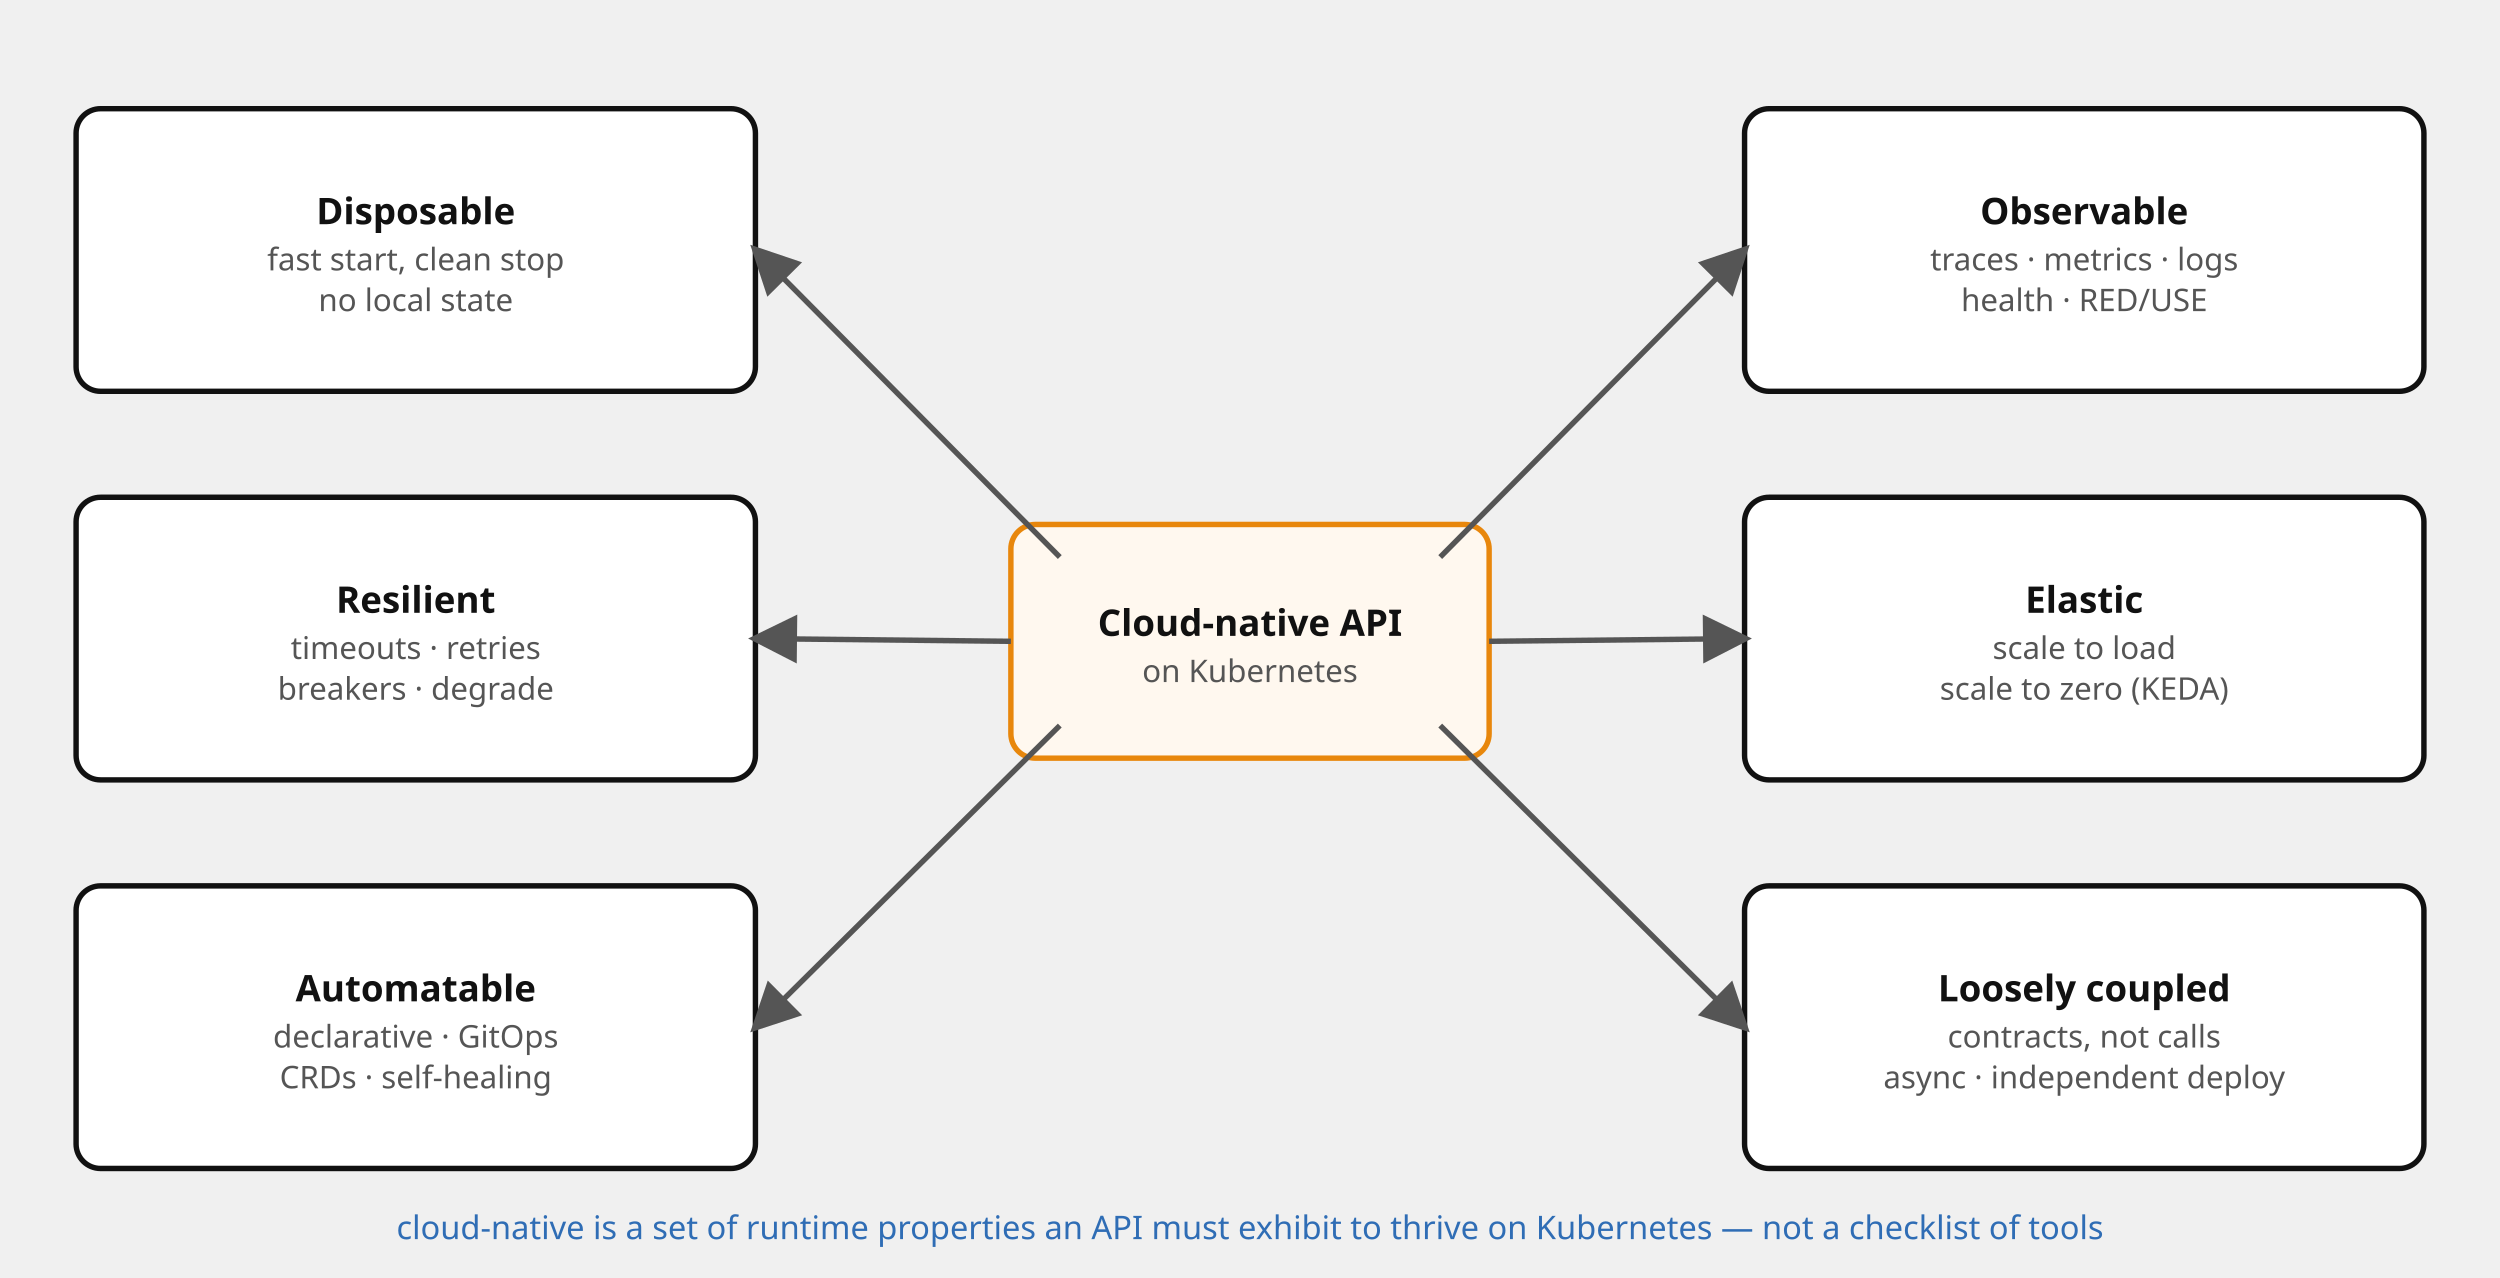
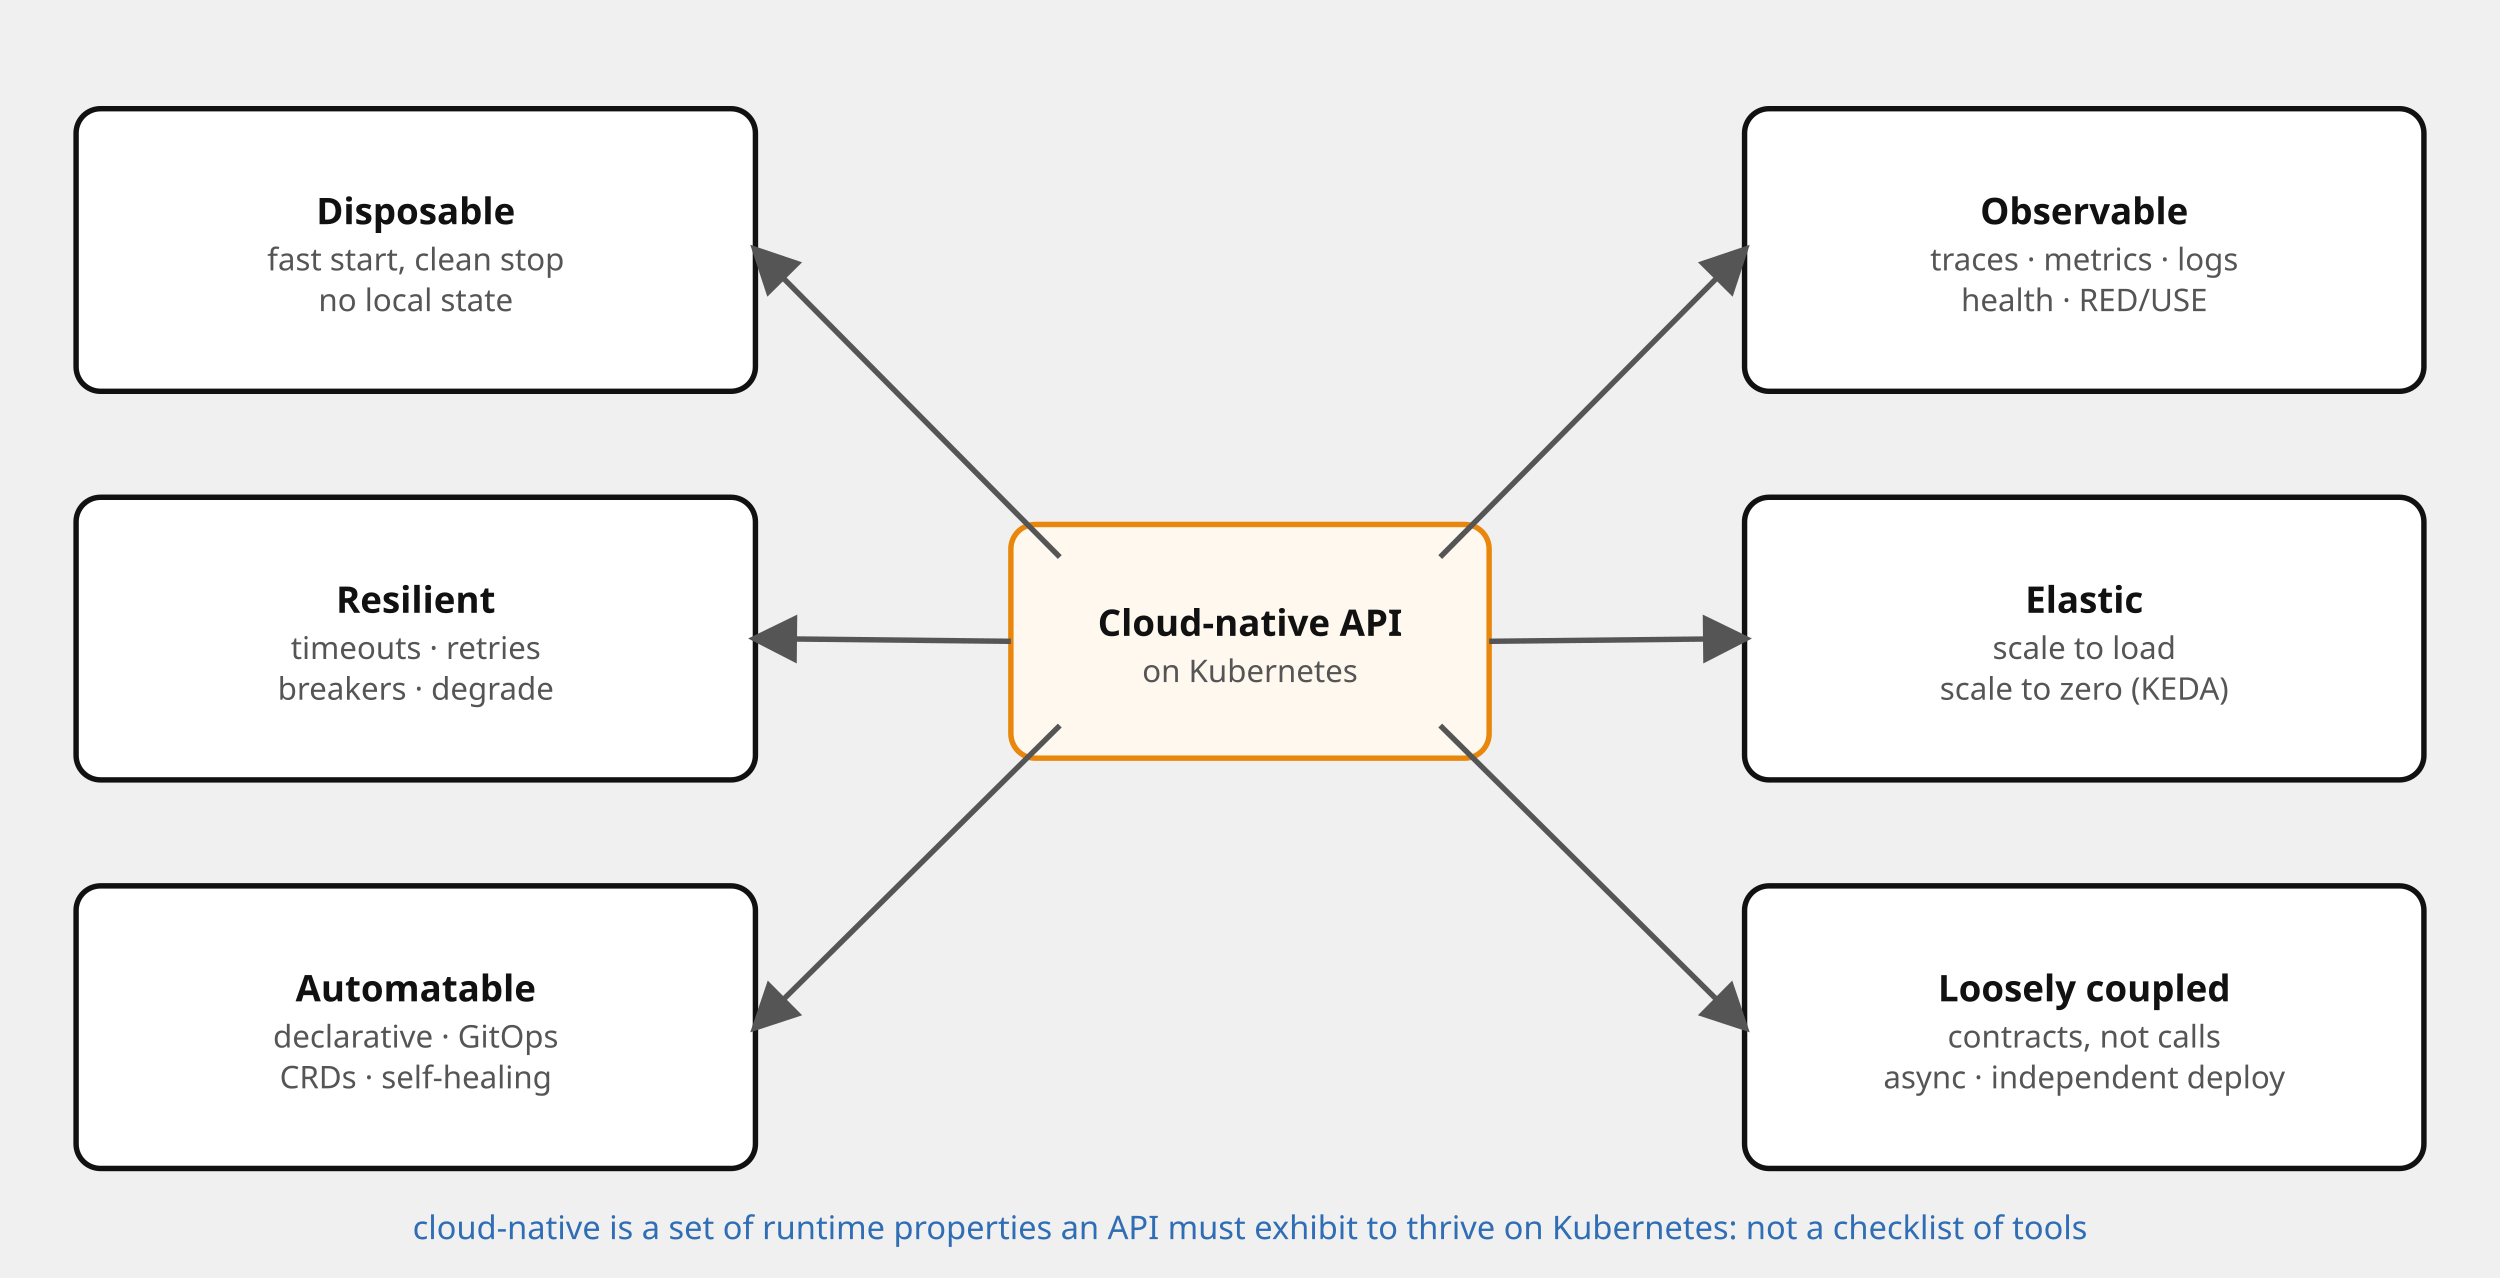
<svg xmlns="http://www.w3.org/2000/svg" viewBox="0 0 920 470" font-family="'Red Hat Text', system-ui, sans-serif" role="img">
  <defs>
    <marker id="a" viewBox="0 0 10 10" refX="8.5" refY="5" markerWidth="9" markerHeight="9" orient="auto-start-reverse">
      <path d="M0,0 L10,5 L0,10 z" fill="#555" />
    </marker>
    <marker id="am" viewBox="0 0 10 10" refX="8.5" refY="5" markerWidth="9" markerHeight="9" orient="auto-start-reverse">
      <path d="M0,0 L10,5 L0,10 z" fill="#b8650a" />
    </marker>
  </defs>
  <rect x="372" y="193" width="176" height="86" rx="9" fill="#fff8ef" stroke="#e8870c" stroke-width="2" />
  <text x="460.0" y="234.0" font-size="13.5" font-weight="700" fill="#111111" text-anchor="middle">Cloud-native API</text>
  <text x="460.0" y="251.0" font-size="11.5" fill="#555555" text-anchor="middle">on Kubernetes</text>
  <rect x="28" y="40" width="250" height="104" rx="9" fill="#ffffff" stroke="#111111" stroke-width="2" />
  <text x="153.0" y="82.5" font-size="13.5" font-weight="700" fill="#111111" text-anchor="middle">Disposable</text>
  <text x="153.0" y="99.5" font-size="11.5" fill="#555555" text-anchor="middle">fast start, clean stop</text>
  <text x="153.0" y="114.5" font-size="11.5" fill="#555555" text-anchor="middle">no local state</text>
  <rect x="28" y="183" width="250" height="104" rx="9" fill="#ffffff" stroke="#111111" stroke-width="2" />
  <text x="153.0" y="225.5" font-size="13.5" font-weight="700" fill="#111111" text-anchor="middle">Resilient</text>
  <text x="153.0" y="242.5" font-size="11.5" fill="#555555" text-anchor="middle">timeouts · retries</text>
  <text x="153.0" y="257.5" font-size="11.5" fill="#555555" text-anchor="middle">breakers · degrade</text>
  <rect x="28" y="326" width="250" height="104" rx="9" fill="#ffffff" stroke="#111111" stroke-width="2" />
  <text x="153.0" y="368.5" font-size="13.5" font-weight="700" fill="#111111" text-anchor="middle">Automatable</text>
  <text x="153.0" y="385.5" font-size="11.5" fill="#555555" text-anchor="middle">declarative · GitOps</text>
  <text x="153.0" y="400.5" font-size="11.5" fill="#555555" text-anchor="middle">CRDs · self-healing</text>
  <rect x="642" y="40" width="250" height="104" rx="9" fill="#ffffff" stroke="#111111" stroke-width="2" />
  <text x="767.0" y="82.5" font-size="13.5" font-weight="700" fill="#111111" text-anchor="middle">Observable</text>
  <text x="767.0" y="99.5" font-size="11.5" fill="#555555" text-anchor="middle">traces · metrics · logs</text>
  <text x="767.0" y="114.5" font-size="11.5" fill="#555555" text-anchor="middle">health · RED/USE</text>
  <rect x="642" y="183" width="250" height="104" rx="9" fill="#ffffff" stroke="#111111" stroke-width="2" />
  <text x="767.0" y="225.5" font-size="13.5" font-weight="700" fill="#111111" text-anchor="middle">Elastic</text>
  <text x="767.0" y="242.5" font-size="11.5" fill="#555555" text-anchor="middle">scale to load</text>
  <text x="767.0" y="257.5" font-size="11.5" fill="#555555" text-anchor="middle">scale to zero (KEDA)</text>
  <rect x="642" y="326" width="250" height="104" rx="9" fill="#ffffff" stroke="#111111" stroke-width="2" />
  <text x="767.0" y="368.5" font-size="13.5" font-weight="700" fill="#111111" text-anchor="middle">Loosely coupled</text>
  <text x="767.0" y="385.5" font-size="11.5" fill="#555555" text-anchor="middle">contracts, not calls</text>
  <text x="767.0" y="400.5" font-size="11.5" fill="#555555" text-anchor="middle">async · independent deploy</text>
  <path d="M390,205 L278,92" fill="none" stroke="#555" stroke-width="2" marker-end="url(#a)" />
  <path d="M372,236 L278,235" fill="none" stroke="#555" stroke-width="2" marker-end="url(#a)" />
  <path d="M390,267 L278,378" fill="none" stroke="#555" stroke-width="2" marker-end="url(#a)" />
  <path d="M530,205 L642,92" fill="none" stroke="#555" stroke-width="2" marker-end="url(#a)" />
  <path d="M548,236 L642,235" fill="none" stroke="#555" stroke-width="2" marker-end="url(#a)" />
  <path d="M530,267 L642,378" fill="none" stroke="#555" stroke-width="2" marker-end="url(#a)" />
-   <text x="460" y="456" font-size="12" fill="#2f6db5" text-anchor="middle">cloud-native is a set of runtime properties an API must exhibit to thrive on Kubernetes — not a checklist of tools</text>
+   <text x="460" y="456" font-size="12" fill="#2f6db5" text-anchor="middle">cloud-native is a set of runtime properties an API must exhibit to thrive on Kubernetes: not a checklist of tools</text>
</svg>
